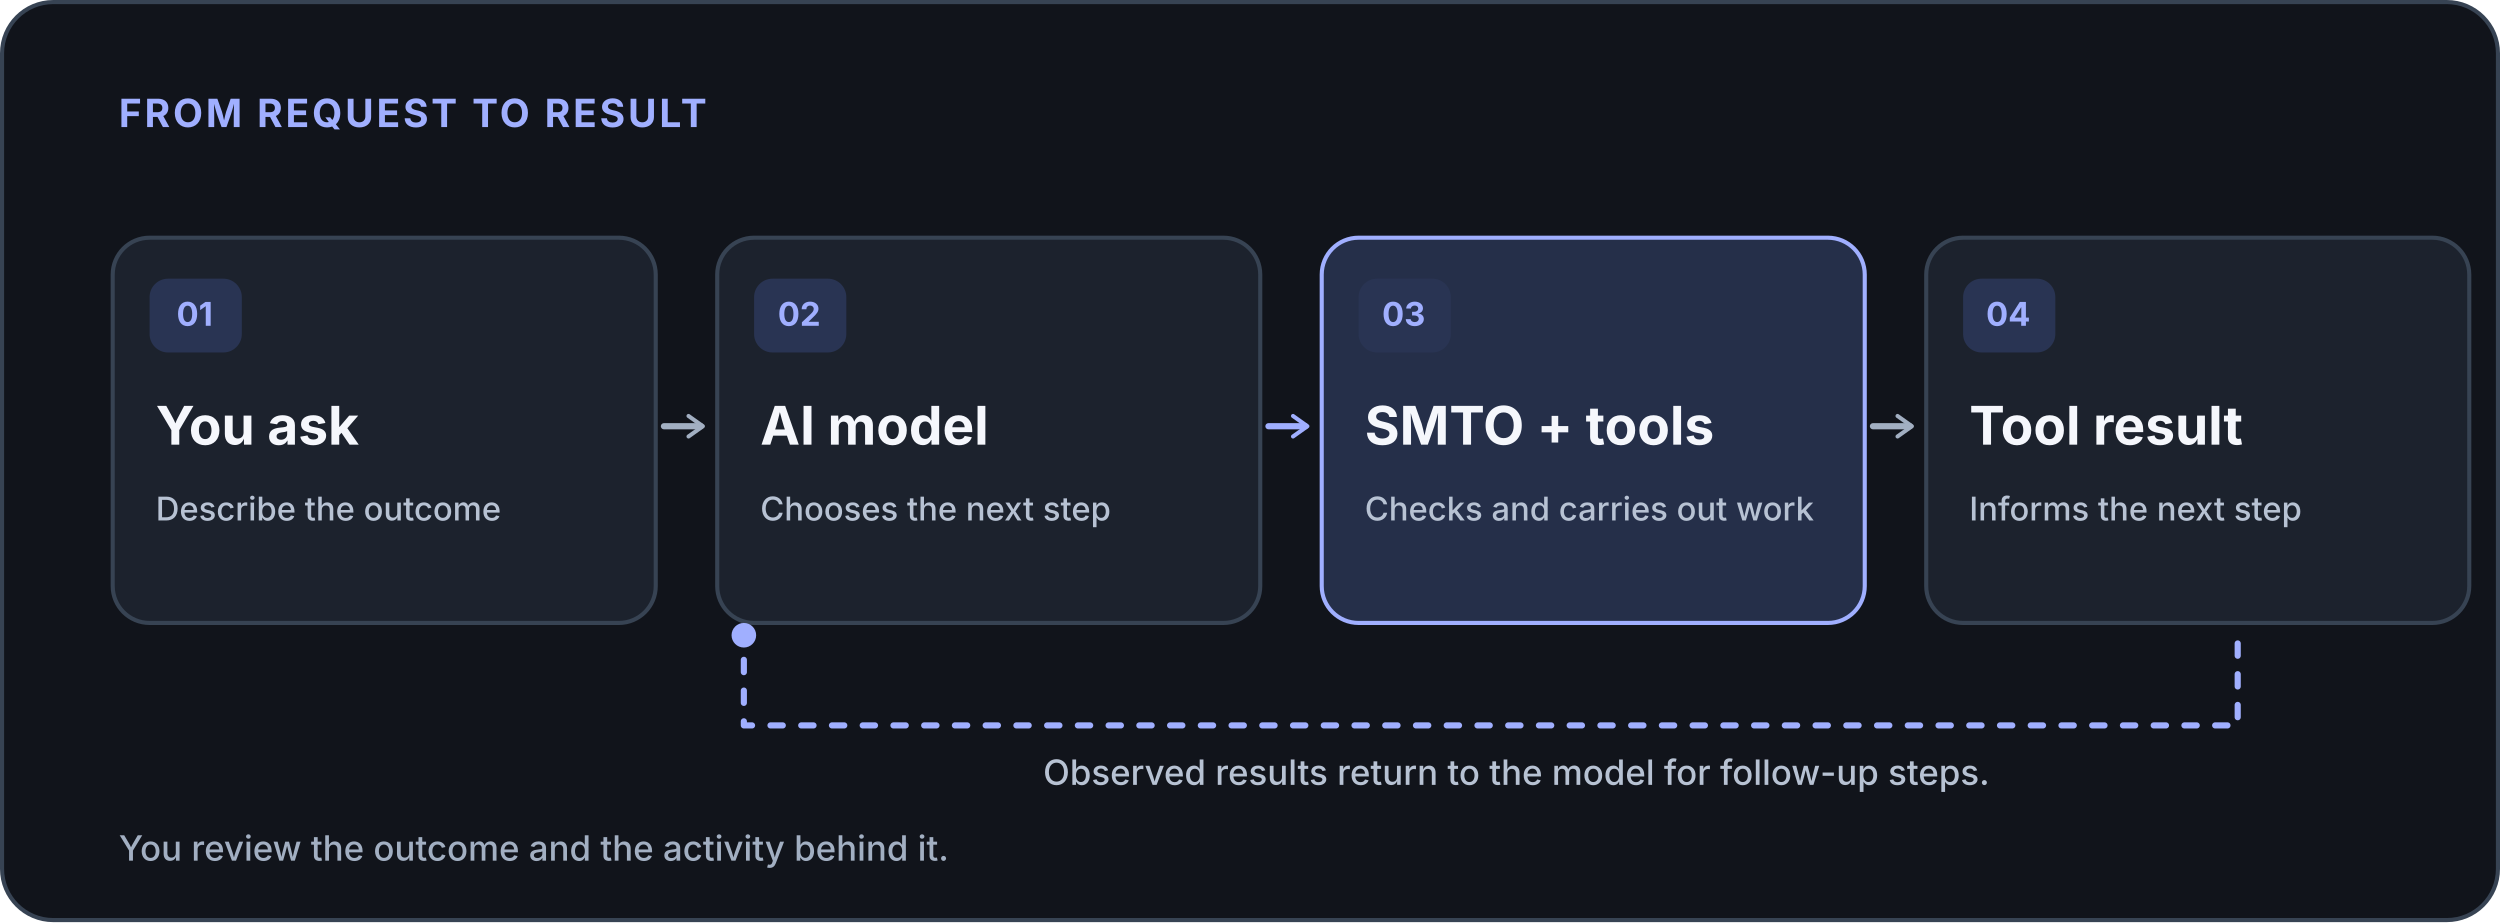
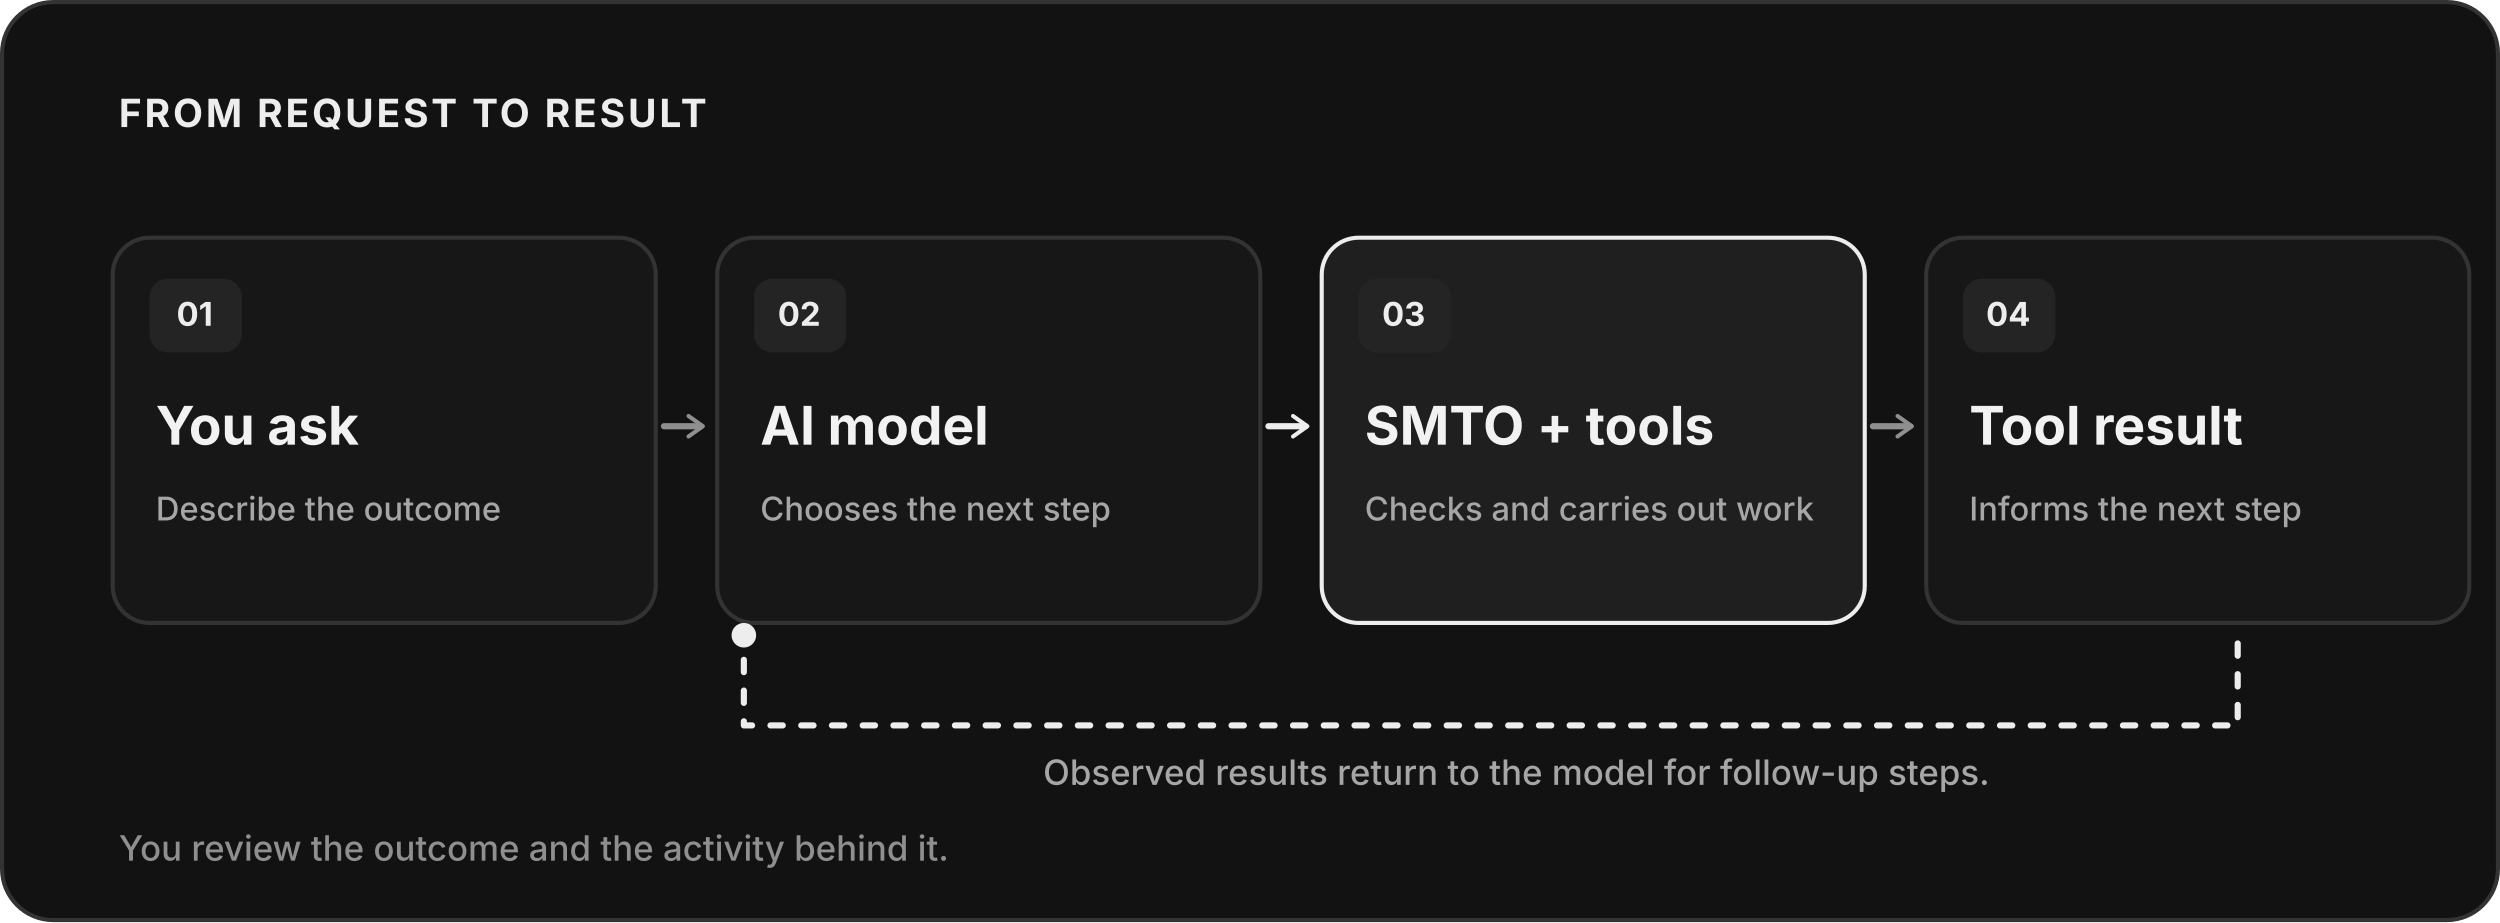
<svg xmlns="http://www.w3.org/2000/svg" viewBox="0 0 1220 450" width="1220" height="450" role="img" aria-labelledby="title desc">
-   <rect x="1" y="1" width="1218" height="448" rx="25" fill="#11141B" stroke="#374353" stroke-width="2" />
-   <text x="58" y="62" fill="#A0AFFF" font-family="Inter, ui-sans-serif, system-ui, -apple-system, Segoe UI, sans-serif" font-size="19" font-weight="700" text-anchor="start" letter-spacing="1.4">FROM REQUEST TO RESULT</text>
-   <rect x="55" y="116" width="265" height="188" rx="18" fill="#1C222D" stroke="#374353" stroke-width="2" />
-   <rect x="73" y="136" width="45" height="36" rx="9" fill="#293453" />
-   <text x="95" y="159" fill="#A0AFFF" font-family="Inter, ui-sans-serif, system-ui, -apple-system, Segoe UI, sans-serif" font-size="16" font-weight="700" text-anchor="middle" letter-spacing="0">01</text>
-   <text x="76" y="217" fill="#F5F7FC" font-family="Inter, ui-sans-serif, system-ui, -apple-system, Segoe UI, sans-serif" font-size="26" font-weight="690" text-anchor="start" letter-spacing="0">You ask</text>
-   <text x="76" y="254" fill="#B7C2D3" font-family="Inter, ui-sans-serif, system-ui, -apple-system, Segoe UI, sans-serif" font-size="16" font-weight="500" text-anchor="start" letter-spacing="0">Describe the outcome</text>
-   <path d="M324 208 L342 208" fill="none" stroke="#A2AFC2" stroke-width="3" stroke-linecap="round" />
-   <path d="M336 203 L343 208 L336 213" fill="none" stroke="#A2AFC2" stroke-width="2" stroke-linecap="round" stroke-linejoin="round" />
-   <rect x="350" y="116" width="265" height="188" rx="18" fill="#1C222D" stroke="#374353" stroke-width="2" />
-   <rect x="368" y="136" width="45" height="36" rx="9" fill="#293453" />
-   <text x="390" y="159" fill="#A0AFFF" font-family="Inter, ui-sans-serif, system-ui, -apple-system, Segoe UI, sans-serif" font-size="16" font-weight="700" text-anchor="middle" letter-spacing="0">02</text>
-   <text x="371" y="217" fill="#F5F7FC" font-family="Inter, ui-sans-serif, system-ui, -apple-system, Segoe UI, sans-serif" font-size="26" font-weight="690" text-anchor="start" letter-spacing="0">AI model</text>
-   <text x="371" y="254" fill="#B7C2D3" font-family="Inter, ui-sans-serif, system-ui, -apple-system, Segoe UI, sans-serif" font-size="16" font-weight="500" text-anchor="start" letter-spacing="0">Chooses the next step</text>
-   <path d="M619 208 L637 208" fill="none" stroke="#A0AFFF" stroke-width="3" stroke-linecap="round" />
-   <path d="M631 203 L638 208 L631 213" fill="none" stroke="#A0AFFF" stroke-width="2" stroke-linecap="round" stroke-linejoin="round" />
-   <rect x="645" y="116" width="265" height="188" rx="18" fill="#252F49" stroke="#A0AFFF" stroke-width="2" />
-   <rect x="663" y="136" width="45" height="36" rx="9" fill="#293453" />
-   <text x="685" y="159" fill="#A0AFFF" font-family="Inter, ui-sans-serif, system-ui, -apple-system, Segoe UI, sans-serif" font-size="16" font-weight="700" text-anchor="middle" letter-spacing="0">03</text>
-   <text x="666" y="217" fill="#F5F7FC" font-family="Inter, ui-sans-serif, system-ui, -apple-system, Segoe UI, sans-serif" font-size="26" font-weight="690" text-anchor="start" letter-spacing="0">SMTO + tools</text>
-   <text x="666" y="254" fill="#B7C2D3" font-family="Inter, ui-sans-serif, system-ui, -apple-system, Segoe UI, sans-serif" font-size="16" font-weight="500" text-anchor="start" letter-spacing="0">Checks and carries out work</text>
-   <path d="M914 208 L932 208" fill="none" stroke="#A2AFC2" stroke-width="3" stroke-linecap="round" />
-   <path d="M926 203 L933 208 L926 213" fill="none" stroke="#A2AFC2" stroke-width="2" stroke-linecap="round" stroke-linejoin="round" />
-   <rect x="940" y="116" width="265" height="188" rx="18" fill="#1C222D" stroke="#374353" stroke-width="2" />
-   <rect x="958" y="136" width="45" height="36" rx="9" fill="#293453" />
-   <text x="980" y="159" fill="#A0AFFF" font-family="Inter, ui-sans-serif, system-ui, -apple-system, Segoe UI, sans-serif" font-size="16" font-weight="700" text-anchor="middle" letter-spacing="0">04</text>
-   <text x="961" y="217" fill="#F5F7FC" font-family="Inter, ui-sans-serif, system-ui, -apple-system, Segoe UI, sans-serif" font-size="26" font-weight="690" text-anchor="start" letter-spacing="0">Tool result</text>
-   <text x="961" y="254" fill="#B7C2D3" font-family="Inter, ui-sans-serif, system-ui, -apple-system, Segoe UI, sans-serif" font-size="16" font-weight="500" text-anchor="start" letter-spacing="0">Informs the next step</text>
-   <path d="M1092 314 V354 H363 V310" fill="none" stroke="#A0AFFF" stroke-width="3" stroke-linecap="round" stroke-linejoin="round" stroke-dasharray="6 9" />
-   <circle cx="363" cy="310" r="6" fill="#A0AFFF" />
-   <text x="740" y="383" fill="#B7C2D3" font-family="Inter, ui-sans-serif, system-ui, -apple-system, Segoe UI, sans-serif" font-size="17" font-weight="500" text-anchor="middle" letter-spacing="0">Observed results return to the model for follow-up steps.</text>
-   <text x="58" y="420" fill="#A2AFC2" font-family="Inter, ui-sans-serif, system-ui, -apple-system, Segoe UI, sans-serif" font-size="17" font-weight="500" text-anchor="start" letter-spacing="0">You review the outcome and the activity behind it.</text>
+   <rect x="1" y="1" width="1218" height="448" rx="25" fill="#121212" stroke="#333333" stroke-width="2" />
+   <text x="58" y="62" fill="#EDEDED" font-family="Inter, ui-sans-serif, system-ui, -apple-system, Segoe UI, sans-serif" font-size="19" font-weight="700" text-anchor="start" letter-spacing="1.4">FROM REQUEST TO RESULT</text>
+   <rect x="55" y="116" width="265" height="188" rx="18" fill="#171717" stroke="#333333" stroke-width="2" />
+   <rect x="73" y="136" width="45" height="36" rx="9" fill="#242424" />
+   <text x="95" y="159" fill="#EDEDED" font-family="Inter, ui-sans-serif, system-ui, -apple-system, Segoe UI, sans-serif" font-size="16" font-weight="700" text-anchor="middle" letter-spacing="0">01</text>
+   <text x="76" y="217" fill="#F2F2F2" font-family="Inter, ui-sans-serif, system-ui, -apple-system, Segoe UI, sans-serif" font-size="26" font-weight="690" text-anchor="start" letter-spacing="0">You ask</text>
+   <text x="76" y="254" fill="#A6A6A6" font-family="Inter, ui-sans-serif, system-ui, -apple-system, Segoe UI, sans-serif" font-size="16" font-weight="500" text-anchor="start" letter-spacing="0">Describe the outcome</text>
+   <path d="M324 208 L342 208" fill="none" stroke="#8F8F8F" stroke-width="3" stroke-linecap="round" />
+   <path d="M336 203 L343 208 L336 213" fill="none" stroke="#8F8F8F" stroke-width="2" stroke-linecap="round" stroke-linejoin="round" />
+   <rect x="350" y="116" width="265" height="188" rx="18" fill="#171717" stroke="#333333" stroke-width="2" />
+   <rect x="368" y="136" width="45" height="36" rx="9" fill="#242424" />
+   <text x="390" y="159" fill="#EDEDED" font-family="Inter, ui-sans-serif, system-ui, -apple-system, Segoe UI, sans-serif" font-size="16" font-weight="700" text-anchor="middle" letter-spacing="0">02</text>
+   <text x="371" y="217" fill="#F2F2F2" font-family="Inter, ui-sans-serif, system-ui, -apple-system, Segoe UI, sans-serif" font-size="26" font-weight="690" text-anchor="start" letter-spacing="0">AI model</text>
+   <text x="371" y="254" fill="#A6A6A6" font-family="Inter, ui-sans-serif, system-ui, -apple-system, Segoe UI, sans-serif" font-size="16" font-weight="500" text-anchor="start" letter-spacing="0">Chooses the next step</text>
+   <path d="M619 208 L637 208" fill="none" stroke="#EDEDED" stroke-width="3" stroke-linecap="round" />
+   <path d="M631 203 L638 208 L631 213" fill="none" stroke="#EDEDED" stroke-width="2" stroke-linecap="round" stroke-linejoin="round" />
+   <rect x="645" y="116" width="265" height="188" rx="18" fill="#1F1F1F" stroke="#EDEDED" stroke-width="2" />
+   <rect x="663" y="136" width="45" height="36" rx="9" fill="#242424" />
+   <text x="685" y="159" fill="#EDEDED" font-family="Inter, ui-sans-serif, system-ui, -apple-system, Segoe UI, sans-serif" font-size="16" font-weight="700" text-anchor="middle" letter-spacing="0">03</text>
+   <text x="666" y="217" fill="#F2F2F2" font-family="Inter, ui-sans-serif, system-ui, -apple-system, Segoe UI, sans-serif" font-size="26" font-weight="690" text-anchor="start" letter-spacing="0">SMTO + tools</text>
+   <text x="666" y="254" fill="#A6A6A6" font-family="Inter, ui-sans-serif, system-ui, -apple-system, Segoe UI, sans-serif" font-size="16" font-weight="500" text-anchor="start" letter-spacing="0">Checks and carries out work</text>
+   <path d="M914 208 L932 208" fill="none" stroke="#8F8F8F" stroke-width="3" stroke-linecap="round" />
+   <path d="M926 203 L933 208 L926 213" fill="none" stroke="#8F8F8F" stroke-width="2" stroke-linecap="round" stroke-linejoin="round" />
+   <rect x="940" y="116" width="265" height="188" rx="18" fill="#171717" stroke="#333333" stroke-width="2" />
+   <rect x="958" y="136" width="45" height="36" rx="9" fill="#242424" />
+   <text x="980" y="159" fill="#EDEDED" font-family="Inter, ui-sans-serif, system-ui, -apple-system, Segoe UI, sans-serif" font-size="16" font-weight="700" text-anchor="middle" letter-spacing="0">04</text>
+   <text x="961" y="217" fill="#F2F2F2" font-family="Inter, ui-sans-serif, system-ui, -apple-system, Segoe UI, sans-serif" font-size="26" font-weight="690" text-anchor="start" letter-spacing="0">Tool result</text>
+   <text x="961" y="254" fill="#A6A6A6" font-family="Inter, ui-sans-serif, system-ui, -apple-system, Segoe UI, sans-serif" font-size="16" font-weight="500" text-anchor="start" letter-spacing="0">Informs the next step</text>
+   <path d="M1092 314 V354 H363 V310" fill="none" stroke="#EDEDED" stroke-width="3" stroke-linecap="round" stroke-linejoin="round" stroke-dasharray="6 9" />
+   <circle cx="363" cy="310" r="6" fill="#EDEDED" />
+   <text x="740" y="383" fill="#A6A6A6" font-family="Inter, ui-sans-serif, system-ui, -apple-system, Segoe UI, sans-serif" font-size="17" font-weight="500" text-anchor="middle" letter-spacing="0">Observed results return to the model for follow-up steps.</text>
+   <text x="58" y="420" fill="#8F8F8F" font-family="Inter, ui-sans-serif, system-ui, -apple-system, Segoe UI, sans-serif" font-size="17" font-weight="500" text-anchor="start" letter-spacing="0">You review the outcome and the activity behind it.</text>
</svg>
